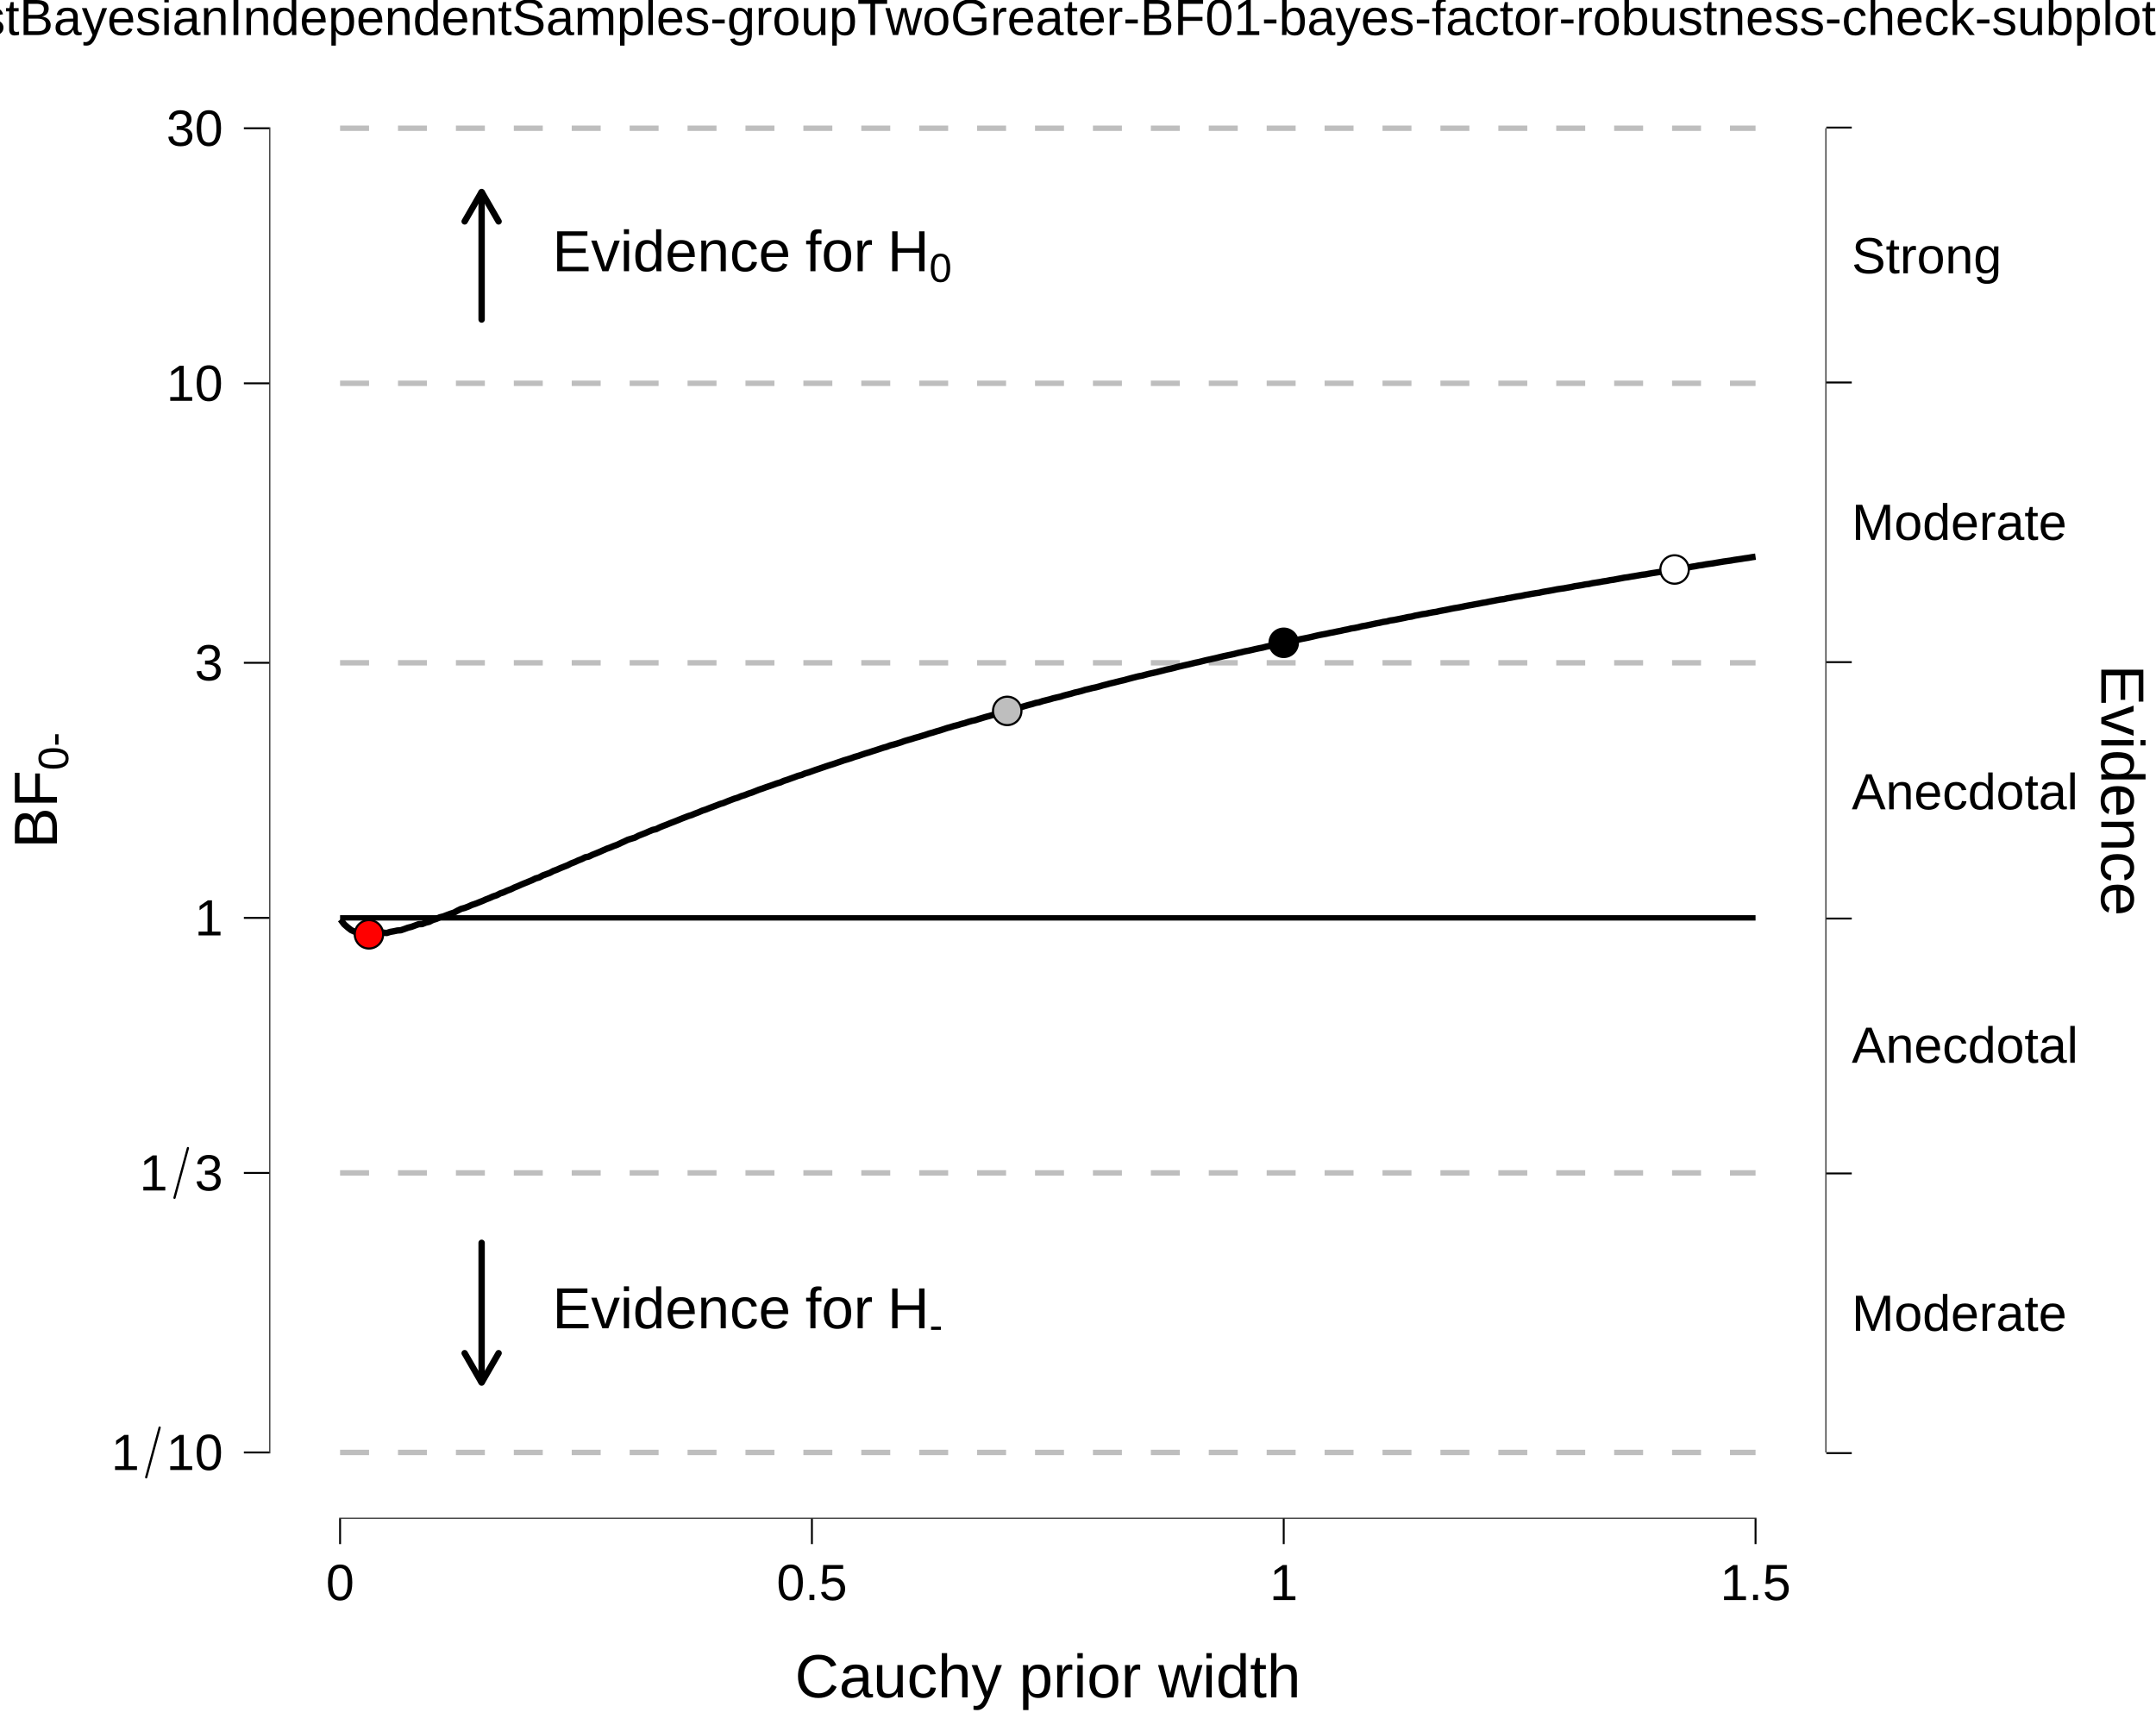
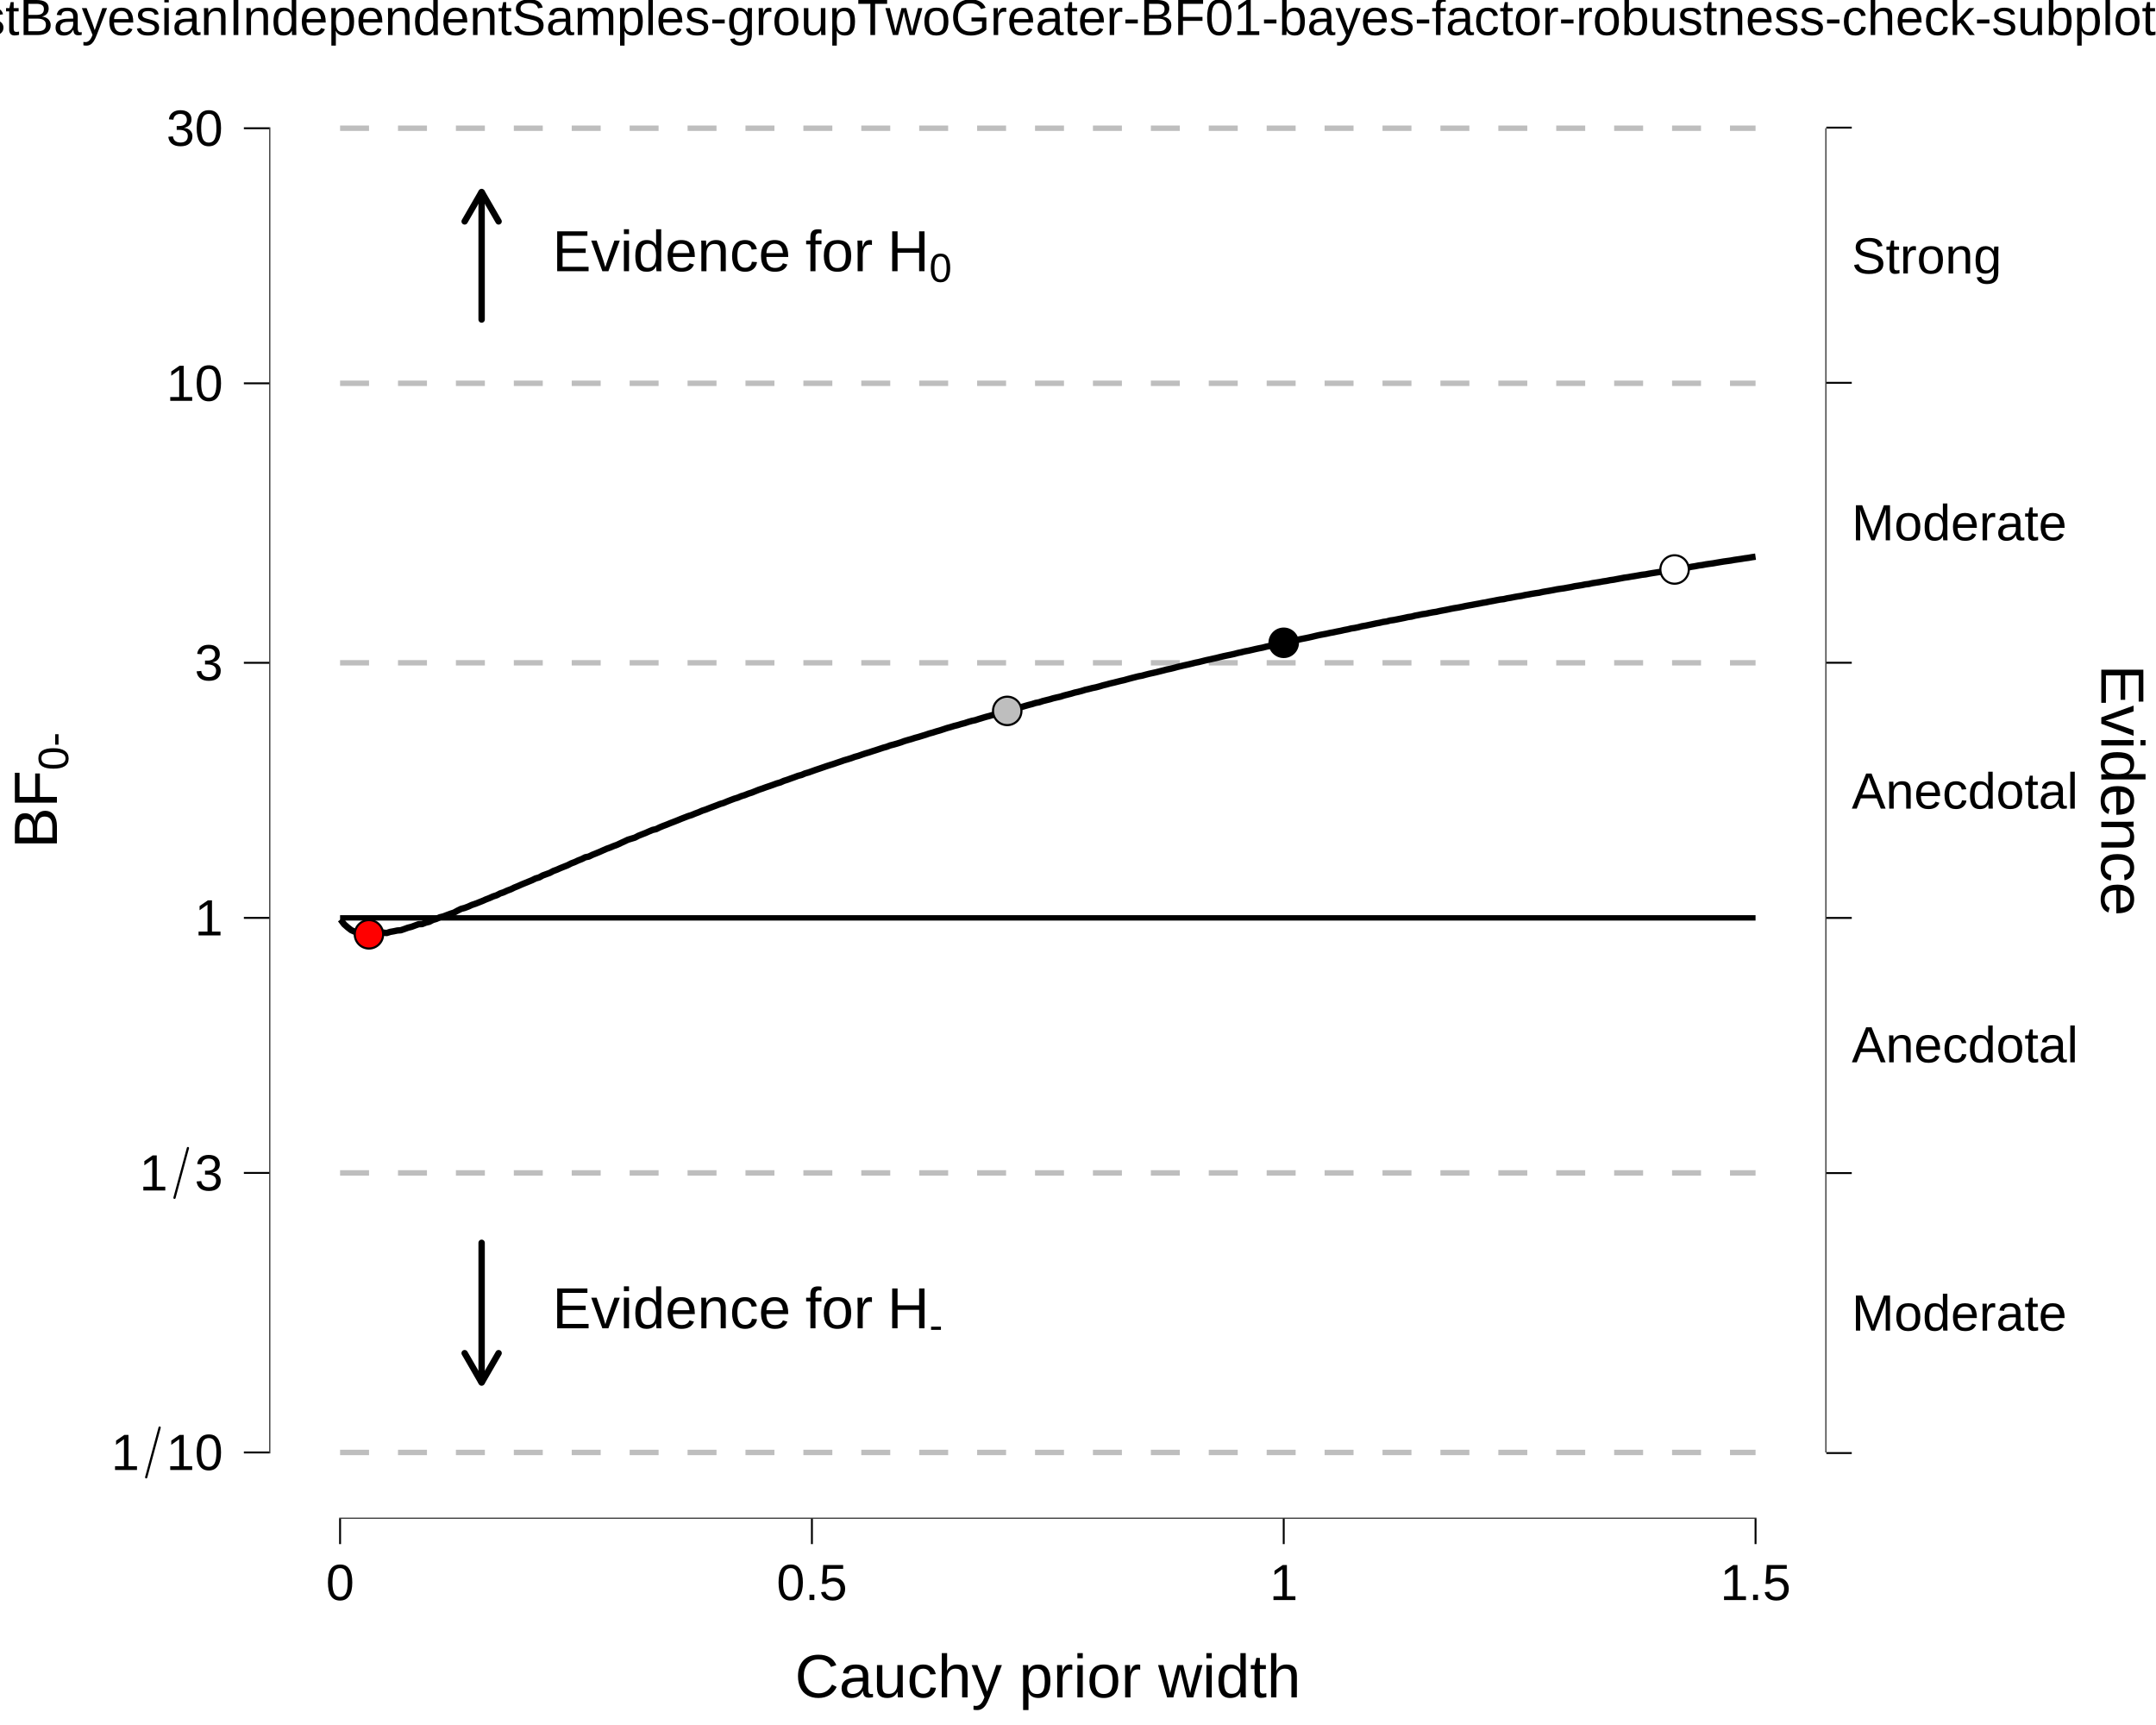
<svg xmlns="http://www.w3.org/2000/svg" viewBox="0 0 720.00 576.00">
  <defs>
    <style type="text/css">
    line, polyline, polygon, path, rect, circle {
      fill: none;
      stroke: #000000;
      stroke-linecap: round;
      stroke-linejoin: round;
      stroke-miterlimit: 10.00;
    }
  </style>
  </defs>
  <rect width="100%" height="100%" style="stroke: none; fill: #FFFFFF;" />
  <rect x="0.00" y="0.00" width="720.00" height="576.00" style="stroke-width: 10.67; stroke: none;" />
  <defs>
    <clipPath id="cpODkuOTR8NjA5LjkwfDUwNy4xMHwyMC43MQ==">
      <rect x="89.94" y="20.71" width="519.96" height="486.38" />
    </clipPath>
  </defs>
  <rect x="89.94" y="20.71" width="519.96" height="486.38" style="stroke-width: 10.67; stroke: none;" clip-path="url(#cpODkuOTR8NjA5LjkwfDUwNy4xMHwyMC43MQ==)" />
  <line x1="113.57" y1="484.99" x2="586.27" y2="484.99" style="stroke-width: 1.81; stroke: #BEBEBE; stroke-dasharray: 9.67,9.67; stroke-linecap: butt;" clip-path="url(#cpODkuOTR8NjA5LjkwfDUwNy4xMHwyMC43MQ==)" />
  <line x1="113.57" y1="391.65" x2="586.27" y2="391.65" style="stroke-width: 1.81; stroke: #BEBEBE; stroke-dasharray: 9.67,9.67; stroke-linecap: butt;" clip-path="url(#cpODkuOTR8NjA5LjkwfDUwNy4xMHwyMC43MQ==)" />
  <line x1="113.57" y1="306.49" x2="586.27" y2="306.49" style="stroke-width: 1.81; stroke-linecap: butt;" clip-path="url(#cpODkuOTR8NjA5LjkwfDUwNy4xMHwyMC43MQ==)" />
  <line x1="113.57" y1="221.32" x2="586.27" y2="221.32" style="stroke-width: 1.81; stroke: #BEBEBE; stroke-dasharray: 9.67,9.67; stroke-linecap: butt;" clip-path="url(#cpODkuOTR8NjA5LjkwfDUwNy4xMHwyMC43MQ==)" />
  <line x1="113.57" y1="127.99" x2="586.27" y2="127.99" style="stroke-width: 1.81; stroke: #BEBEBE; stroke-dasharray: 9.67,9.67; stroke-linecap: butt;" clip-path="url(#cpODkuOTR8NjA5LjkwfDUwNy4xMHwyMC43MQ==)" />
  <line x1="113.57" y1="42.82" x2="586.27" y2="42.82" style="stroke-width: 1.81; stroke: #BEBEBE; stroke-dasharray: 9.67,9.67; stroke-linecap: butt;" clip-path="url(#cpODkuOTR8NjA5LjkwfDUwNy4xMHwyMC43MQ==)" />
  <polyline points="113.73,307.02 114.92,308.62 116.10,309.66 117.28,310.58 118.47,311.12 119.65,311.66 120.84,311.57 122.02,311.79 123.21,311.98 124.39,311.77 125.57,311.77 126.76,311.78 127.94,311.41 129.13,311.55 130.31,311.17 131.50,310.96 132.68,310.71 133.86,310.62 135.05,310.21 136.23,309.78 137.42,309.48 138.60,309.04 139.79,308.61 140.97,308.56 142.15,308.09 143.34,307.80 144.52,307.19 145.71,306.84 146.89,306.29 148.08,306.00 149.26,305.55 150.44,305.11 151.63,304.72 152.81,304.07 154.00,303.48 155.18,303.17 156.37,302.72 157.55,302.18 158.74,301.78 159.92,301.32 161.10,300.85 162.29,300.32 163.47,299.87 164.66,299.33 165.84,298.95 167.03,298.33 168.21,297.94 169.39,297.39 170.58,296.95 171.76,296.37 172.95,295.89 174.13,295.36 175.32,294.87 176.50,294.39 177.68,293.91 178.87,293.32 180.05,292.99 181.24,292.33 182.42,291.90 183.61,291.47 184.79,290.83 185.97,290.40 187.16,289.87 188.34,289.40 189.53,288.93 190.71,288.32 191.90,287.87 193.08,287.32 194.26,286.86 195.45,286.26 196.63,286.02 197.82,285.44 199.00,284.97 200.19,284.48 201.37,283.95 202.55,283.43 203.74,283.01 204.92,282.51 206.11,282.08 207.29,281.52 208.48,280.98 209.66,280.41 210.84,280.05 212.03,279.69 213.21,279.07 214.40,278.60 215.58,278.14 216.77,277.61 217.95,277.12 219.13,276.86 220.32,276.27 221.50,275.78 222.69,275.34 223.87,274.85 225.06,274.40 226.24,273.93 227.42,273.44 228.61,272.98 229.79,272.52 230.98,272.15 232.16,271.65 233.35,271.21 234.53,270.69 235.71,270.31 236.90,269.83 238.08,269.38 239.27,268.94 240.45,268.47 241.64,268.12 242.82,267.62 244.00,267.16 245.19,266.71 246.37,266.35 247.56,265.85 248.74,265.49 249.93,265.01 251.11,264.64 252.29,264.16 253.48,263.68 254.66,263.29 255.85,262.85 257.03,262.46 258.22,262.04 259.40,261.60 260.58,261.27 261.77,260.74 262.95,260.37 264.14,259.93 265.32,259.51 266.51,259.06 267.69,258.76 268.87,258.25 270.06,257.92 271.24,257.49 272.43,257.06 273.61,256.67 274.80,256.26 275.98,255.85 277.16,255.47 278.35,255.10 279.53,254.69 280.72,254.29 281.90,253.87 283.09,253.53 284.27,253.16 285.45,252.72 286.64,252.40 287.82,251.98 289.01,251.58 290.19,251.24 291.38,250.84 292.56,250.47 293.74,250.08 294.93,249.68 296.11,249.36 297.30,248.90 298.48,248.60 299.67,248.26 300.85,247.89 302.03,247.45 303.22,247.10 304.40,246.77 305.59,246.38 306.77,246.07 307.96,245.70 309.14,245.34 310.32,244.93 311.51,244.61 312.69,244.23 313.88,243.90 315.06,243.51 316.25,243.11 317.43,242.79 318.61,242.42 319.80,242.13 320.98,241.76 322.17,241.46 323.35,241.06 324.54,240.72 325.72,240.47 326.90,240.08 328.09,239.72 329.27,239.37 330.46,239.06 331.64,238.71 332.83,238.35 334.01,238.02 335.19,237.72 336.38,237.40 337.56,236.99 338.75,236.72 339.93,236.38 341.12,236.09 342.30,235.74 343.49,235.40 344.67,235.10 345.85,234.72 347.04,234.50 348.22,234.10 349.41,233.80 350.59,233.51 351.78,233.15 352.96,232.88 354.14,232.62 355.33,232.23 356.51,231.93 357.70,231.63 358.88,231.27 360.07,231.01 361.25,230.70 362.43,230.33 363.62,230.06 364.80,229.75 365.99,229.51 367.17,229.20 368.36,228.84 369.54,228.55 370.72,228.22 371.91,227.95 373.09,227.65 374.28,227.35 375.46,227.09 376.65,226.75 377.83,226.43 379.01,226.13 380.20,225.83 381.38,225.62 382.57,225.29 383.75,224.99 384.94,224.73 386.12,224.47 387.30,224.17 388.49,223.87 389.67,223.56 390.86,223.32 392.04,223.03 393.23,222.70 394.41,222.42 395.59,222.14 396.78,221.88 397.96,221.60 399.15,221.30 400.33,221.07 401.52,220.77 402.70,220.47 403.88,220.22 405.07,219.95 406.25,219.69 407.44,219.39 408.62,219.11 409.81,218.86 410.99,218.62 412.17,218.36 413.36,218.04 414.54,217.79 415.73,217.49 416.91,217.28 418.10,217.01 419.28,216.73 420.46,216.48 421.65,216.25 422.83,215.94 424.02,215.69 425.20,215.45 426.39,215.17 427.57,214.90 428.75,214.64 429.94,214.38 431.12,214.18 432.31,213.86 433.49,213.60 434.68,213.35 435.86,213.12 437.04,212.88 438.23,212.61 439.41,212.32 440.60,212.05 441.78,211.83 442.97,211.61 444.15,211.34 445.33,211.13 446.52,210.87 447.70,210.65 448.89,210.37 450.07,210.15 451.26,209.85 452.44,209.68 453.62,209.44 454.81,209.12 455.99,208.93 457.18,208.68 458.36,208.43 459.55,208.17 460.73,207.96 461.91,207.68 463.10,207.51 464.28,207.19 465.47,207.03 466.65,206.80 467.84,206.56 469.02,206.32 470.20,206.05 471.39,205.89 472.57,205.57 473.76,205.35 474.94,205.10 476.13,204.94 477.31,204.68 478.49,204.46 479.68,204.29 480.86,204.01 482.05,203.79 483.23,203.57 484.42,203.31 485.60,203.08 486.78,202.90 487.97,202.68 489.15,202.42 490.34,202.19 491.52,201.99 492.71,201.76 493.89,201.55 495.07,201.31 496.26,201.12 497.44,200.86 498.63,200.65 499.81,200.41 501.00,200.19 502.18,200.06 503.36,199.78 504.55,199.59 505.73,199.35 506.92,199.14 508.10,198.97 509.29,198.69 510.47,198.49 511.65,198.27 512.84,198.08 514.02,197.92 515.21,197.64 516.39,197.44 517.58,197.24 518.76,197.02 519.94,196.78 521.13,196.60 522.31,196.44 523.50,196.22 524.68,196.02 525.87,195.75 527.05,195.58 528.24,195.39 529.42,195.14 530.60,195.00 531.79,194.73 532.97,194.55 534.16,194.37 535.34,194.14 536.53,193.97 537.71,193.73 538.89,193.57 540.08,193.34 541.26,193.12 542.45,192.89 543.63,192.74 544.82,192.52 546.00,192.34 547.18,192.13 548.37,191.92 549.55,191.79 550.74,191.55 551.92,191.35 553.11,191.17 554.29,190.98 555.47,190.77 556.66,190.60 557.84,190.39 559.03,190.18 560.21,190.02 561.40,189.79 562.58,189.63 563.76,189.47 564.95,189.24 566.13,189.06 567.32,188.82 568.50,188.67 569.69,188.44 570.87,188.27 572.05,188.11 573.24,187.90 574.42,187.70 575.61,187.50 576.79,187.34 577.98,187.18 579.16,186.96 580.34,186.79 581.53,186.62 582.71,186.42 583.90,186.27 585.08,186.05 586.27,185.88 " style="stroke-width: 2.13; stroke-linecap: butt;" clip-path="url(#cpODkuOTR8NjA5LjkwfDUwNy4xMHwyMC43MQ==)" />
  <circle cx="123.21" cy="311.98" r="3.56pt" style="stroke-width: 0.71; fill: #FF0000;" clip-path="url(#cpODkuOTR8NjA5LjkwfDUwNy4xMHwyMC43MQ==)" />
  <circle cx="336.37" cy="237.38" r="3.56pt" style="stroke-width: 0.71; fill: #BEBEBE;" clip-path="url(#cpODkuOTR8NjA5LjkwfDUwNy4xMHwyMC43MQ==)" />
  <circle cx="428.70" cy="214.64" r="3.56pt" style="stroke-width: 0.71; fill: #000000;" clip-path="url(#cpODkuOTR8NjA5LjkwfDUwNy4xMHwyMC43MQ==)" />
  <circle cx="559.23" cy="190.16" r="3.56pt" style="stroke-width: 0.71; fill: #FFFFFF;" clip-path="url(#cpODkuOTR8NjA5LjkwfDUwNy4xMHwyMC43MQ==)" />
  <line x1="160.84" y1="414.99" x2="160.84" y2="461.66" style="stroke-width: 2.13; stroke-linejoin: bevel;" clip-path="url(#cpODkuOTR8NjA5LjkwfDUwNy4xMHwyMC43MQ==)" />
  <polyline points="155.17,451.84 160.84,461.66 166.51,451.84 " style="stroke-width: 2.13; stroke-linejoin: bevel;" clip-path="url(#cpODkuOTR8NjA5LjkwfDUwNy4xMHwyMC43MQ==)" />
  <line x1="160.84" y1="106.70" x2="160.84" y2="64.11" style="stroke-width: 2.13; stroke-linejoin: bevel;" clip-path="url(#cpODkuOTR8NjA5LjkwfDUwNy4xMHwyMC43MQ==)" />
  <polyline points="166.51,73.93 160.84,64.11 155.17,73.93 " style="stroke-width: 2.13; stroke-linejoin: bevel;" clip-path="url(#cpODkuOTR8NjA5LjkwfDUwNy4xMHwyMC43MQ==)" />
  <g clip-path="url(#cpODkuOTR8NjA5LjkwfDUwNy4xMHwyMC43MQ==)">
    <text x="184.48" y="443.54" style="font-size: 19.35px; font-family: Liberation Sans;" textLength="12.91px" lengthAdjust="spacingAndGlyphs">E</text>
  </g>
  <g clip-path="url(#cpODkuOTR8NjA5LjkwfDUwNy4xMHwyMC43MQ==)">
    <text x="197.38" y="443.54" style="font-size: 19.35px; font-family: Liberation Sans;" textLength="9.67px" lengthAdjust="spacingAndGlyphs">v</text>
  </g>
  <g clip-path="url(#cpODkuOTR8NjA5LjkwfDUwNy4xMHwyMC43MQ==)">
    <text x="207.06" y="443.54" style="font-size: 19.35px; font-family: Liberation Sans;" textLength="4.30px" lengthAdjust="spacingAndGlyphs">i</text>
  </g>
  <g clip-path="url(#cpODkuOTR8NjA5LjkwfDUwNy4xMHwyMC43MQ==)">
    <text x="211.35" y="443.54" style="font-size: 19.35px; font-family: Liberation Sans;" textLength="10.77px" lengthAdjust="spacingAndGlyphs">d</text>
  </g>
  <g clip-path="url(#cpODkuOTR8NjA5LjkwfDUwNy4xMHwyMC43MQ==)">
    <text x="222.12" y="443.54" style="font-size: 19.35px; font-family: Liberation Sans;" textLength="10.77px" lengthAdjust="spacingAndGlyphs">e</text>
  </g>
  <g clip-path="url(#cpODkuOTR8NjA5LjkwfDUwNy4xMHwyMC43MQ==)">
    <text x="232.88" y="443.54" style="font-size: 19.35px; font-family: Liberation Sans;" textLength="10.77px" lengthAdjust="spacingAndGlyphs">n</text>
  </g>
  <g clip-path="url(#cpODkuOTR8NjA5LjkwfDUwNy4xMHwyMC43MQ==)">
    <text x="243.65" y="443.54" style="font-size: 19.35px; font-family: Liberation Sans;" textLength="9.67px" lengthAdjust="spacingAndGlyphs">c</text>
  </g>
  <g clip-path="url(#cpODkuOTR8NjA5LjkwfDUwNy4xMHwyMC43MQ==)">
    <text x="253.32" y="443.54" style="font-size: 19.35px; font-family: Liberation Sans;" textLength="10.77px" lengthAdjust="spacingAndGlyphs">e</text>
  </g>
  <g clip-path="url(#cpODkuOTR8NjA5LjkwfDUwNy4xMHwyMC43MQ==)">
    <text x="264.09" y="443.54" style="font-size: 19.35px; font-family: Symbola;" textLength="4.84px" lengthAdjust="spacingAndGlyphs"> </text>
  </g>
  <g clip-path="url(#cpODkuOTR8NjA5LjkwfDUwNy4xMHwyMC43MQ==)">
    <text x="268.93" y="443.54" style="font-size: 19.35px; font-family: Liberation Sans;" textLength="22.58px" lengthAdjust="spacingAndGlyphs">for</text>
  </g>
  <g clip-path="url(#cpODkuOTR8NjA5LjkwfDUwNy4xMHwyMC43MQ==)">
    <text x="291.51" y="443.54" style="font-size: 19.35px; font-family: Symbola;" textLength="4.84px" lengthAdjust="spacingAndGlyphs"> </text>
  </g>
  <g clip-path="url(#cpODkuOTR8NjA5LjkwfDUwNy4xMHwyMC43MQ==)">
    <text x="296.35" y="443.54" style="font-size: 19.35px; font-family: Liberation Sans;" textLength="13.97px" lengthAdjust="spacingAndGlyphs">H</text>
  </g>
  <g clip-path="url(#cpODkuOTR8NjA5LjkwfDUwNy4xMHwyMC43MQ==)">
    <text x="310.32" y="447.12" style="font-size: 13.54px; font-family: Liberation Sans;" textLength="4.50px" lengthAdjust="spacingAndGlyphs">-</text>
  </g>
  <g clip-path="url(#cpODkuOTR8NjA5LjkwfDUwNy4xMHwyMC43MQ==)">
    <text x="184.48" y="90.56" style="font-size: 19.35px; font-family: Liberation Sans;" textLength="12.91px" lengthAdjust="spacingAndGlyphs">E</text>
  </g>
  <g clip-path="url(#cpODkuOTR8NjA5LjkwfDUwNy4xMHwyMC43MQ==)">
    <text x="197.38" y="90.56" style="font-size: 19.35px; font-family: Liberation Sans;" textLength="9.67px" lengthAdjust="spacingAndGlyphs">v</text>
  </g>
  <g clip-path="url(#cpODkuOTR8NjA5LjkwfDUwNy4xMHwyMC43MQ==)">
    <text x="207.06" y="90.56" style="font-size: 19.35px; font-family: Liberation Sans;" textLength="4.30px" lengthAdjust="spacingAndGlyphs">i</text>
  </g>
  <g clip-path="url(#cpODkuOTR8NjA5LjkwfDUwNy4xMHwyMC43MQ==)">
    <text x="211.35" y="90.56" style="font-size: 19.35px; font-family: Liberation Sans;" textLength="10.77px" lengthAdjust="spacingAndGlyphs">d</text>
  </g>
  <g clip-path="url(#cpODkuOTR8NjA5LjkwfDUwNy4xMHwyMC43MQ==)">
    <text x="222.12" y="90.56" style="font-size: 19.35px; font-family: Liberation Sans;" textLength="10.77px" lengthAdjust="spacingAndGlyphs">e</text>
  </g>
  <g clip-path="url(#cpODkuOTR8NjA5LjkwfDUwNy4xMHwyMC43MQ==)">
    <text x="232.88" y="90.56" style="font-size: 19.35px; font-family: Liberation Sans;" textLength="10.77px" lengthAdjust="spacingAndGlyphs">n</text>
  </g>
  <g clip-path="url(#cpODkuOTR8NjA5LjkwfDUwNy4xMHwyMC43MQ==)">
    <text x="243.65" y="90.56" style="font-size: 19.35px; font-family: Liberation Sans;" textLength="9.67px" lengthAdjust="spacingAndGlyphs">c</text>
  </g>
  <g clip-path="url(#cpODkuOTR8NjA5LjkwfDUwNy4xMHwyMC43MQ==)">
    <text x="253.32" y="90.56" style="font-size: 19.35px; font-family: Liberation Sans;" textLength="10.77px" lengthAdjust="spacingAndGlyphs">e</text>
  </g>
  <g clip-path="url(#cpODkuOTR8NjA5LjkwfDUwNy4xMHwyMC43MQ==)">
    <text x="264.09" y="90.56" style="font-size: 19.35px; font-family: Symbola;" textLength="4.84px" lengthAdjust="spacingAndGlyphs"> </text>
  </g>
  <g clip-path="url(#cpODkuOTR8NjA5LjkwfDUwNy4xMHwyMC43MQ==)">
    <text x="268.93" y="90.56" style="font-size: 19.35px; font-family: Liberation Sans;" textLength="22.58px" lengthAdjust="spacingAndGlyphs">for</text>
  </g>
  <g clip-path="url(#cpODkuOTR8NjA5LjkwfDUwNy4xMHwyMC43MQ==)">
    <text x="291.51" y="90.56" style="font-size: 19.35px; font-family: Symbola;" textLength="4.84px" lengthAdjust="spacingAndGlyphs"> </text>
  </g>
  <g clip-path="url(#cpODkuOTR8NjA5LjkwfDUwNy4xMHwyMC43MQ==)">
    <text x="296.35" y="90.56" style="font-size: 19.35px; font-family: Liberation Sans;" textLength="13.97px" lengthAdjust="spacingAndGlyphs">H</text>
  </g>
  <g clip-path="url(#cpODkuOTR8NjA5LjkwfDUwNy4xMHwyMC43MQ==)">
    <text x="310.32" y="94.14" style="font-size: 13.54px; font-family: Liberation Sans;" textLength="7.53px" lengthAdjust="spacingAndGlyphs">0</text>
  </g>
  <line x1="113.26" y1="507.10" x2="586.58" y2="507.10" style="stroke-width: 0.64; stroke-linecap: butt;" clip-path="url(#cpODkuOTR8NjA5LjkwfDUwNy4xMHwyMC43MQ==)" />
  <line x1="89.94" y1="485.31" x2="89.94" y2="42.50" style="stroke-width: 0.64; stroke-linecap: butt;" clip-path="url(#cpODkuOTR8NjA5LjkwfDUwNy4xMHwyMC43MQ==)" />
  <line x1="609.90" y1="484.99" x2="609.90" y2="42.82" style="stroke-width: 0.64; stroke-linecap: butt;" clip-path="url(#cpODkuOTR8NjA5LjkwfDUwNy4xMHwyMC43MQ==)" />
  <rect x="89.94" y="20.71" width="519.96" height="486.38" style="stroke-width: 0.00; stroke: none;" clip-path="url(#cpODkuOTR8NjA5LjkwfDUwNy4xMHwyMC43MQ==)" />
  <defs>
    <clipPath id="cpMC4wMHw3MjAuMDB8NTc2LjAwfDAuMDA=">
      <rect x="0.00" y="0.00" width="720.00" height="576.00" />
    </clipPath>
  </defs>
  <polyline points="89.94,507.10 89.94,20.71 " style="stroke-width: 0.00; stroke: none; stroke-linecap: butt;" clip-path="url(#cpMC4wMHw3MjAuMDB8NTc2LjAwfDAuMDA=)" />
  <g clip-path="url(#cpMC4wMHw3MjAuMDB8NTc2LjAwfDAuMDA=)">
    <text x="37.12" y="490.84" style="font-size: 17.00px; font-family: Liberation Sans;" textLength="9.45px" lengthAdjust="spacingAndGlyphs">1</text>
  </g>
  <polyline points="48.82,493.29 53.31,476.68 " style="stroke-width: 0.75;" clip-path="url(#cpMC4wMHw3MjAuMDB8NTc2LjAwfDAuMDA=)" />
  <g clip-path="url(#cpMC4wMHw3MjAuMDB8NTc2LjAwfDAuMDA=)">
    <text x="55.56" y="490.84" style="font-size: 17.00px; font-family: Liberation Sans;" textLength="18.91px" lengthAdjust="spacingAndGlyphs">10</text>
  </g>
  <g clip-path="url(#cpMC4wMHw3MjAuMDB8NTc2LjAwfDAuMDA=)">
    <text x="46.57" y="397.51" style="font-size: 17.00px; font-family: Liberation Sans;" textLength="9.45px" lengthAdjust="spacingAndGlyphs">1</text>
  </g>
  <polyline points="58.27,399.96 62.76,383.35 " style="stroke-width: 0.75;" clip-path="url(#cpMC4wMHw3MjAuMDB8NTc2LjAwfDAuMDA=)" />
  <g clip-path="url(#cpMC4wMHw3MjAuMDB8NTc2LjAwfDAuMDA=)">
    <text x="65.01" y="397.51" style="font-size: 17.00px; font-family: Liberation Sans;" textLength="9.45px" lengthAdjust="spacingAndGlyphs">3</text>
  </g>
  <g clip-path="url(#cpMC4wMHw3MjAuMDB8NTc2LjAwfDAuMDA=)">
    <text x="65.01" y="312.34" style="font-size: 17.00px; font-family: Liberation Sans;" textLength="9.45px" lengthAdjust="spacingAndGlyphs">1</text>
  </g>
  <g clip-path="url(#cpMC4wMHw3MjAuMDB8NTc2LjAwfDAuMDA=)">
    <text x="65.01" y="227.17" style="font-size: 17.00px; font-family: Liberation Sans;" textLength="9.45px" lengthAdjust="spacingAndGlyphs">3</text>
  </g>
  <g clip-path="url(#cpMC4wMHw3MjAuMDB8NTc2LjAwfDAuMDA=)">
    <text x="55.56" y="133.84" style="font-size: 17.00px; font-family: Liberation Sans;" textLength="18.91px" lengthAdjust="spacingAndGlyphs">10</text>
  </g>
  <g clip-path="url(#cpMC4wMHw3MjAuMDB8NTc2LjAwfDAuMDA=)">
    <text x="55.56" y="48.67" style="font-size: 17.00px; font-family: Liberation Sans;" textLength="18.91px" lengthAdjust="spacingAndGlyphs">30</text>
  </g>
  <polyline points="81.44,484.99 89.94,484.99 " style="stroke-width: 0.64; stroke-linecap: butt;" clip-path="url(#cpMC4wMHw3MjAuMDB8NTc2LjAwfDAuMDA=)" />
  <polyline points="81.44,391.65 89.94,391.65 " style="stroke-width: 0.64; stroke-linecap: butt;" clip-path="url(#cpMC4wMHw3MjAuMDB8NTc2LjAwfDAuMDA=)" />
  <polyline points="81.44,306.49 89.94,306.49 " style="stroke-width: 0.64; stroke-linecap: butt;" clip-path="url(#cpMC4wMHw3MjAuMDB8NTc2LjAwfDAuMDA=)" />
  <polyline points="81.44,221.32 89.94,221.32 " style="stroke-width: 0.64; stroke-linecap: butt;" clip-path="url(#cpMC4wMHw3MjAuMDB8NTc2LjAwfDAuMDA=)" />
  <polyline points="81.44,127.99 89.94,127.99 " style="stroke-width: 0.64; stroke-linecap: butt;" clip-path="url(#cpMC4wMHw3MjAuMDB8NTc2LjAwfDAuMDA=)" />
  <polyline points="81.44,42.82 89.94,42.82 " style="stroke-width: 0.64; stroke-linecap: butt;" clip-path="url(#cpMC4wMHw3MjAuMDB8NTc2LjAwfDAuMDA=)" />
  <polyline points="609.90,507.10 609.90,20.71 " style="stroke-width: 0.00; stroke: none; stroke-linecap: butt;" clip-path="url(#cpMC4wMHw3MjAuMDB8NTc2LjAwfDAuMDA=)" />
-   <polyline points="609.90,485.21 618.40,485.21 " style="stroke-width: 0.64; stroke-linecap: butt;" clip-path="url(#cpMC4wMHw3MjAuMDB8NTc2LjAwfDAuMDA=)" />
-   <polyline points="609.90,438.52 618.40,438.52 " style="stroke-width: 0.64; stroke: none; stroke-linecap: butt;" clip-path="url(#cpMC4wMHw3MjAuMDB8NTc2LjAwfDAuMDA=)" />
-   <polyline points="609.90,391.82 618.40,391.82 " style="stroke-width: 0.64; stroke-linecap: butt;" clip-path="url(#cpMC4wMHw3MjAuMDB8NTc2LjAwfDAuMDA=)" />
-   <polyline points="609.90,349.02 618.40,349.02 " style="stroke-width: 0.64; stroke: none; stroke-linecap: butt;" clip-path="url(#cpMC4wMHw3MjAuMDB8NTc2LjAwfDAuMDA=)" />
-   <polyline points="609.90,306.71 618.40,306.71 " style="stroke-width: 0.64; stroke-linecap: butt;" clip-path="url(#cpMC4wMHw3MjAuMDB8NTc2LjAwfDAuMDA=)" />
-   <polyline points="609.90,264.39 618.40,264.39 " style="stroke-width: 0.64; stroke: none; stroke-linecap: butt;" clip-path="url(#cpMC4wMHw3MjAuMDB8NTc2LjAwfDAuMDA=)" />
-   <polyline points="609.90,221.10 618.40,221.10 " style="stroke-width: 0.64; stroke-linecap: butt;" clip-path="url(#cpMC4wMHw3MjAuMDB8NTc2LjAwfDAuMDA=)" />
-   <polyline points="609.90,174.41 618.40,174.41 " style="stroke-width: 0.64; stroke: none; stroke-linecap: butt;" clip-path="url(#cpMC4wMHw3MjAuMDB8NTc2LjAwfDAuMDA=)" />
-   <polyline points="609.90,127.72 618.40,127.72 " style="stroke-width: 0.64; stroke-linecap: butt;" clip-path="url(#cpMC4wMHw3MjAuMDB8NTc2LjAwfDAuMDA=)" />
-   <polyline points="609.90,85.40 618.40,85.40 " style="stroke-width: 0.64; stroke: none; stroke-linecap: butt;" clip-path="url(#cpMC4wMHw3MjAuMDB8NTc2LjAwfDAuMDA=)" />
-   <polyline points="609.90,42.60 618.40,42.60 " style="stroke-width: 0.64; stroke-linecap: butt;" clip-path="url(#cpMC4wMHw3MjAuMDB8NTc2LjAwfDAuMDA=)" />
-   <g clip-path="url(#cpMC4wMHw3MjAuMDB8NTc2LjAwfDAuMDA=)">
-     <text x="618.40" y="444.37" style="font-size: 17.00px; font-family: Liberation Sans;" textLength="71.80px" lengthAdjust="spacingAndGlyphs">Moderate</text>
-   </g>
-   <g clip-path="url(#cpMC4wMHw3MjAuMDB8NTc2LjAwfDAuMDA=)">
-     <text x="618.40" y="354.87" style="font-size: 17.00px; font-family: Liberation Sans;" textLength="75.61px" lengthAdjust="spacingAndGlyphs">Anecdotal</text>
-   </g>
-   <g clip-path="url(#cpMC4wMHw3MjAuMDB8NTc2LjAwfDAuMDA=)">
-     <text x="618.40" y="270.24" style="font-size: 17.00px; font-family: Liberation Sans;" textLength="75.61px" lengthAdjust="spacingAndGlyphs">Anecdotal</text>
-   </g>
-   <g clip-path="url(#cpMC4wMHw3MjAuMDB8NTc2LjAwfDAuMDA=)">
-     <text x="618.40" y="180.26" style="font-size: 17.00px; font-family: Liberation Sans;" textLength="71.80px" lengthAdjust="spacingAndGlyphs">Moderate</text>
-   </g>
-   <g clip-path="url(#cpMC4wMHw3MjAuMDB8NTc2LjAwfDAuMDA=)">
-     <text x="618.40" y="91.25" style="font-size: 17.00px; font-family: Liberation Sans;" textLength="50.08px" lengthAdjust="spacingAndGlyphs">Strong</text>
+   <polyline points="609.90,485.19 618.40,485.19 " style="stroke-width: 0.64; stroke-linecap: butt;" clip-path="url(#cpMC4wMHw3MjAuMDB8NTc2LjAwfDAuMDA=)" />
+   <polyline points="609.90,438.45 618.40,438.45 " style="stroke-width: 0.64; stroke: none; stroke-linecap: butt;" clip-path="url(#cpMC4wMHw3MjAuMDB8NTc2LjAwfDAuMDA=)" />
+   <polyline points="609.90,391.71 618.40,391.71 " style="stroke-width: 0.64; stroke-linecap: butt;" clip-path="url(#cpMC4wMHw3MjAuMDB8NTc2LjAwfDAuMDA=)" />
+   <polyline points="609.90,348.86 618.40,348.86 " style="stroke-width: 0.64; stroke: none; stroke-linecap: butt;" clip-path="url(#cpMC4wMHw3MjAuMDB8NTc2LjAwfDAuMDA=)" />
+   <polyline points="609.90,306.51 618.40,306.51 " style="stroke-width: 0.64; stroke-linecap: butt;" clip-path="url(#cpMC4wMHw3MjAuMDB8NTc2LjAwfDAuMDA=)" />
+   <polyline points="609.90,264.15 618.40,264.15 " style="stroke-width: 0.64; stroke: none; stroke-linecap: butt;" clip-path="url(#cpMC4wMHw3MjAuMDB8NTc2LjAwfDAuMDA=)" />
+   <polyline points="609.90,221.30 618.40,221.30 " style="stroke-width: 0.64; stroke-linecap: butt;" clip-path="url(#cpMC4wMHw3MjAuMDB8NTc2LjAwfDAuMDA=)" />
+   <polyline points="609.90,174.56 618.40,174.56 " style="stroke-width: 0.64; stroke: none; stroke-linecap: butt;" clip-path="url(#cpMC4wMHw3MjAuMDB8NTc2LjAwfDAuMDA=)" />
+   <polyline points="609.90,127.83 618.40,127.83 " style="stroke-width: 0.64; stroke-linecap: butt;" clip-path="url(#cpMC4wMHw3MjAuMDB8NTc2LjAwfDAuMDA=)" />
+   <polyline points="609.90,85.47 618.40,85.47 " style="stroke-width: 0.64; stroke: none; stroke-linecap: butt;" clip-path="url(#cpMC4wMHw3MjAuMDB8NTc2LjAwfDAuMDA=)" />
+   <polyline points="609.90,42.62 618.40,42.62 " style="stroke-width: 0.64; stroke-linecap: butt;" clip-path="url(#cpMC4wMHw3MjAuMDB8NTc2LjAwfDAuMDA=)" />
+   <g clip-path="url(#cpMC4wMHw3MjAuMDB8NTc2LjAwfDAuMDA=)">
+     <text x="618.40" y="444.30" style="font-size: 17.00px; font-family: Liberation Sans;" textLength="71.80px" lengthAdjust="spacingAndGlyphs">Moderate</text>
+   </g>
+   <g clip-path="url(#cpMC4wMHw3MjAuMDB8NTc2LjAwfDAuMDA=)">
+     <text x="618.40" y="354.72" style="font-size: 17.00px; font-family: Liberation Sans;" textLength="75.61px" lengthAdjust="spacingAndGlyphs">Anecdotal</text>
+   </g>
+   <g clip-path="url(#cpMC4wMHw3MjAuMDB8NTc2LjAwfDAuMDA=)">
+     <text x="618.40" y="270.00" style="font-size: 17.00px; font-family: Liberation Sans;" textLength="75.61px" lengthAdjust="spacingAndGlyphs">Anecdotal</text>
+   </g>
+   <g clip-path="url(#cpMC4wMHw3MjAuMDB8NTc2LjAwfDAuMDA=)">
+     <text x="618.40" y="180.42" style="font-size: 17.00px; font-family: Liberation Sans;" textLength="71.80px" lengthAdjust="spacingAndGlyphs">Moderate</text>
+   </g>
+   <g clip-path="url(#cpMC4wMHw3MjAuMDB8NTc2LjAwfDAuMDA=)">
+     <text x="618.40" y="91.32" style="font-size: 17.00px; font-family: Liberation Sans;" textLength="50.08px" lengthAdjust="spacingAndGlyphs">Strong</text>
  </g>
  <polyline points="89.94,507.10 609.90,507.10 " style="stroke-width: 0.00; stroke: none; stroke-linecap: butt;" clip-path="url(#cpMC4wMHw3MjAuMDB8NTc2LjAwfDAuMDA=)" />
  <polyline points="113.57,515.60 113.57,507.10 " style="stroke-width: 0.64; stroke-linecap: butt;" clip-path="url(#cpMC4wMHw3MjAuMDB8NTc2LjAwfDAuMDA=)" />
  <polyline points="271.14,515.60 271.14,507.10 " style="stroke-width: 0.64; stroke-linecap: butt;" clip-path="url(#cpMC4wMHw3MjAuMDB8NTc2LjAwfDAuMDA=)" />
  <polyline points="428.70,515.60 428.70,507.10 " style="stroke-width: 0.64; stroke-linecap: butt;" clip-path="url(#cpMC4wMHw3MjAuMDB8NTc2LjAwfDAuMDA=)" />
  <polyline points="586.27,515.60 586.27,507.10 " style="stroke-width: 0.64; stroke-linecap: butt;" clip-path="url(#cpMC4wMHw3MjAuMDB8NTc2LjAwfDAuMDA=)" />
  <g clip-path="url(#cpMC4wMHw3MjAuMDB8NTc2LjAwfDAuMDA=)">
    <text x="108.85" y="534.28" style="font-size: 17.00px; font-family: Liberation Sans;" textLength="9.45px" lengthAdjust="spacingAndGlyphs">0</text>
  </g>
  <g clip-path="url(#cpMC4wMHw3MjAuMDB8NTc2LjAwfDAuMDA=)">
    <text x="259.33" y="534.28" style="font-size: 17.00px; font-family: Liberation Sans;" textLength="23.62px" lengthAdjust="spacingAndGlyphs">0.5</text>
  </g>
  <g clip-path="url(#cpMC4wMHw3MjAuMDB8NTc2LjAwfDAuMDA=)">
    <text x="423.98" y="534.28" style="font-size: 17.00px; font-family: Liberation Sans;" textLength="9.45px" lengthAdjust="spacingAndGlyphs">1</text>
  </g>
  <g clip-path="url(#cpMC4wMHw3MjAuMDB8NTc2LjAwfDAuMDA=)">
    <text x="574.45" y="534.28" style="font-size: 17.00px; font-family: Liberation Sans;" textLength="23.62px" lengthAdjust="spacingAndGlyphs">1.5</text>
  </g>
  <g clip-path="url(#cpMC4wMHw3MjAuMDB8NTc2LjAwfDAuMDA=)">
    <text x="265.46" y="566.78" style="font-size: 20.40px; font-family: Liberation Sans;" textLength="168.92px" lengthAdjust="spacingAndGlyphs">Cauchy prior width</text>
  </g>
  <g clip-path="url(#cpMC4wMHw3MjAuMDB8NTc2LjAwfDAuMDA=)">
    <text transform="translate(19.01,283.27) rotate(-90)" style="font-size: 20.40px; font-family: Liberation Sans;" textLength="13.59px" lengthAdjust="spacingAndGlyphs">B</text>
  </g>
  <g clip-path="url(#cpMC4wMHw3MjAuMDB8NTc2LjAwfDAuMDA=)">
    <text transform="translate(19.01,269.68) rotate(-90)" style="font-size: 20.40px; font-family: Liberation Sans;" textLength="12.45px" lengthAdjust="spacingAndGlyphs">F</text>
  </g>
  <g clip-path="url(#cpMC4wMHw3MjAuMDB8NTc2LjAwfDAuMDA=)">
    <text transform="translate(22.78,257.23) rotate(-90)" style="font-size: 14.28px; font-family: Liberation Sans;" textLength="7.94px" lengthAdjust="spacingAndGlyphs">0</text>
  </g>
  <g clip-path="url(#cpMC4wMHw3MjAuMDB8NTc2LjAwfDAuMDA=)">
    <text transform="translate(22.78,249.29) rotate(-90)" style="font-size: 14.28px; font-family: Liberation Sans;" textLength="4.75px" lengthAdjust="spacingAndGlyphs">-</text>
  </g>
  <g clip-path="url(#cpMC4wMHw3MjAuMDB8NTc2LjAwfDAuMDA=)">
    <text transform="translate(701.73,221.95) rotate(90)" style="font-size: 20.40px; font-family: Liberation Sans;" textLength="83.91px" lengthAdjust="spacingAndGlyphs">Evidence</text>
  </g>
  <g clip-path="url(#cpMC4wMHw3MjAuMDB8NTc2LjAwfDAuMDA=)">
    <text x="-35.07" y="11.70" style="font-size: 17.00px; font-family: Liberation Sans;" textLength="769.98px" lengthAdjust="spacingAndGlyphs">TTestBayesianIndependentSamples-groupTwoGreater-BF01-bayes-factor-robustness-check-subplot-2</text>
  </g>
</svg>
